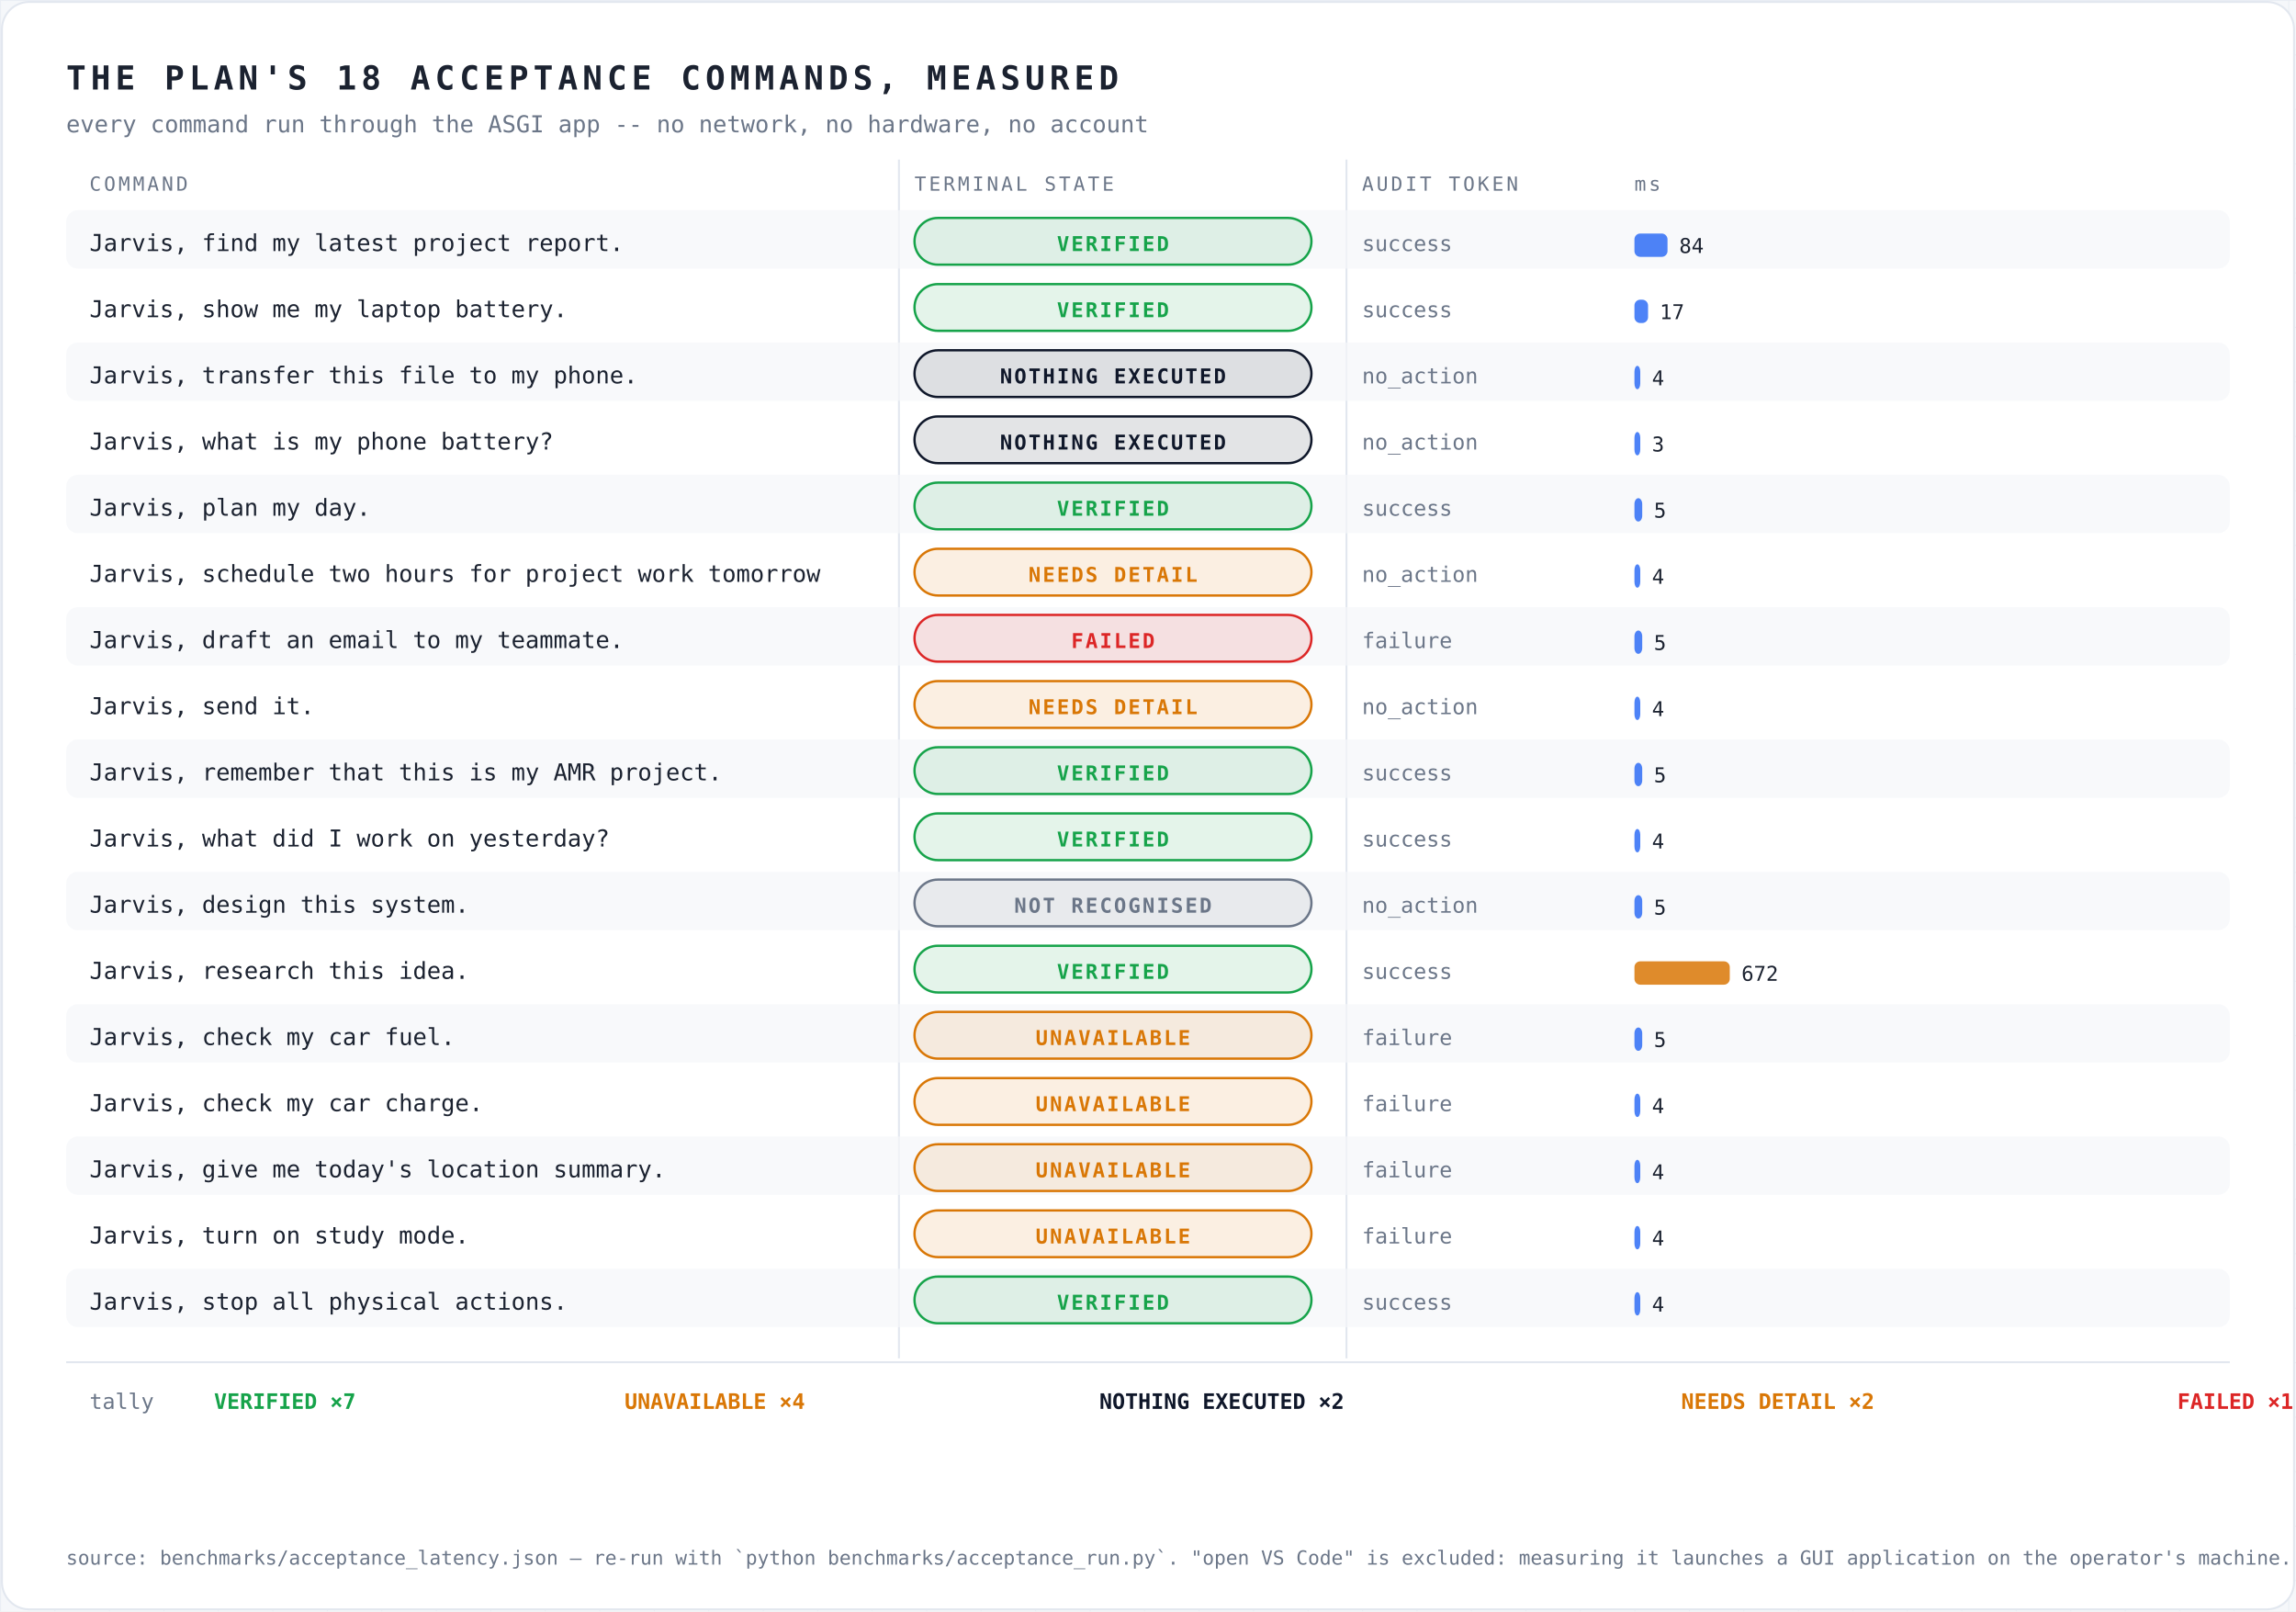
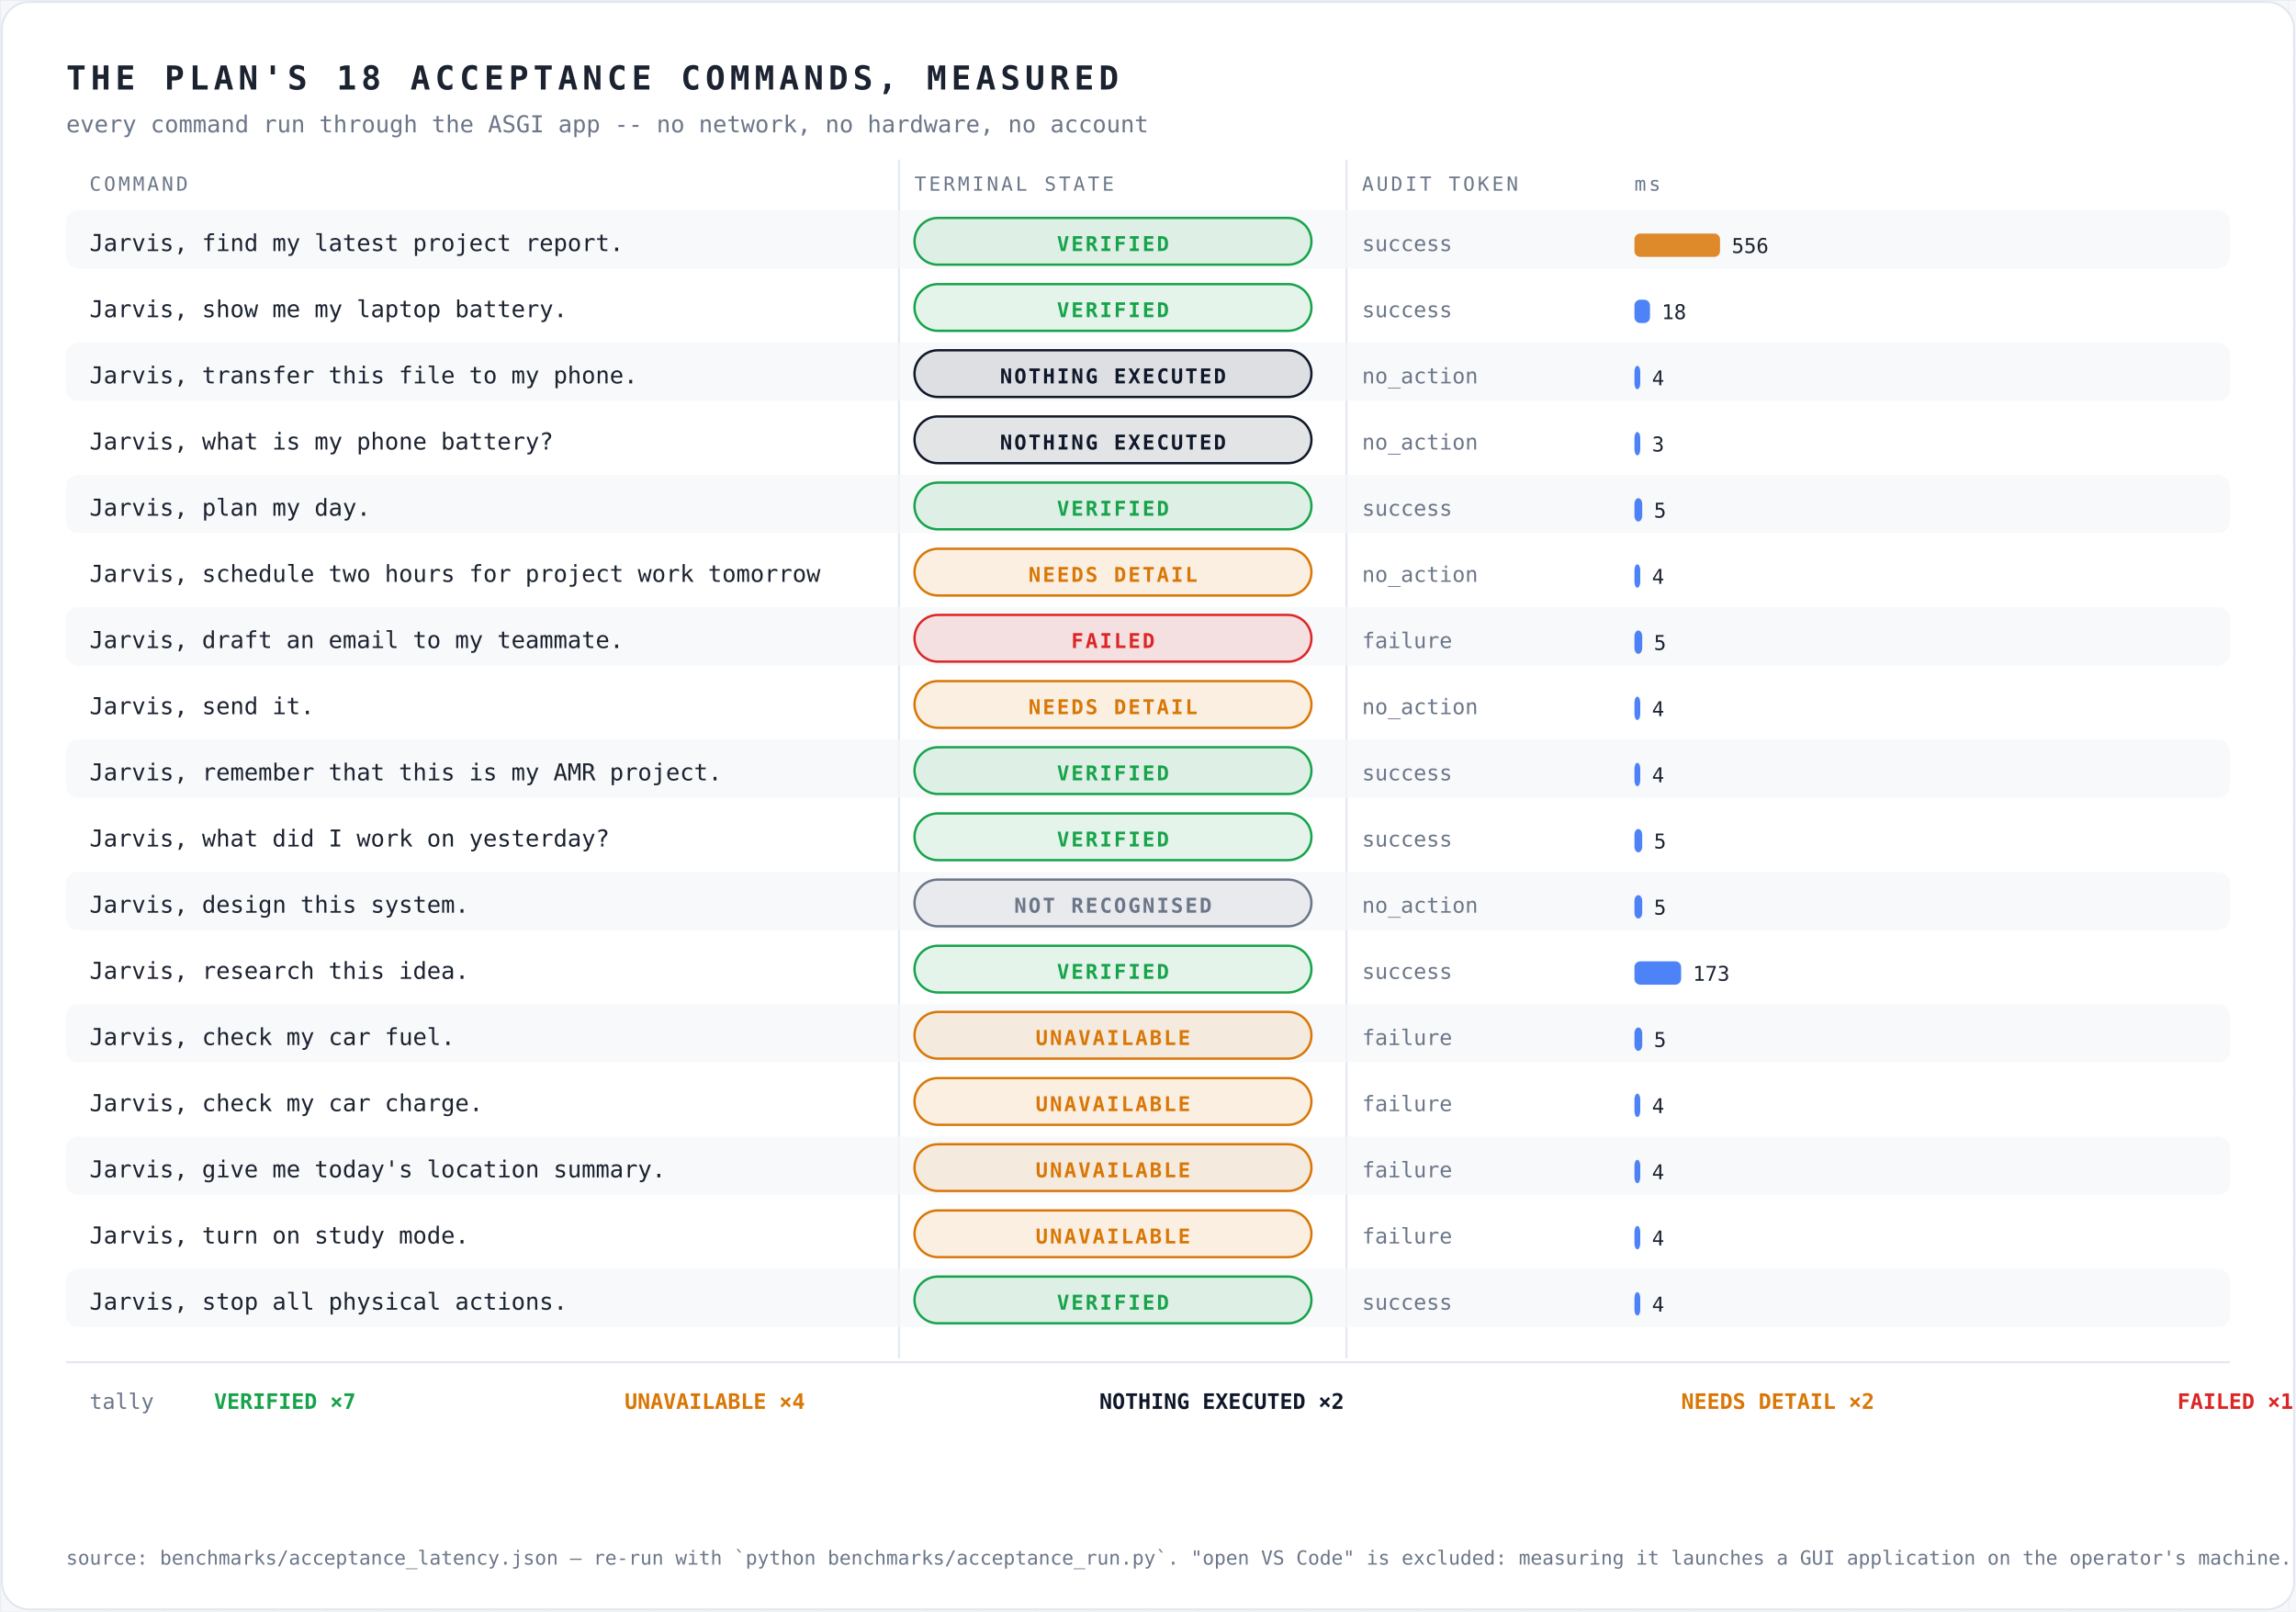
<svg xmlns="http://www.w3.org/2000/svg" width="1180" height="828" viewBox="0 0 1180 828" role="img" aria-label="THE PLAN'S 18 ACCEPTANCE COMMANDS, MEASURED: every command run through the ASGI app -- no network, no hardware, no account">
  <defs>
    <pattern id="grid" width="28" height="28" patternUnits="userSpaceOnUse">
      <path d="M28 0H0v28" fill="none" stroke="#e2e7ef" stroke-width="1" />
    </pattern>
  </defs>
  <rect width="100%" height="100%" fill="#f5f7fa" />
  <rect width="100%" height="100%" fill="url(#grid)" opacity=".55" />
  <rect x="1" y="1" width="1178" height="826" rx="14" fill="#ffffff" stroke="#e2e7ef" />
  <text x="34" y="46" font-family="ui-monospace, 'SF Mono', Menlo, Consolas, monospace" font-size="17" font-weight="700" letter-spacing="2.4" fill="#1b2230">THE PLAN'S 18 ACCEPTANCE COMMANDS, MEASURED</text>
  <text x="34" y="68" font-family="ui-monospace, 'SF Mono', Menlo, Consolas, monospace" font-size="12" fill="#6b7688">every command run through the ASGI app -- no network, no hardware, no account</text>
  <text x="46" y="98" font-family="ui-monospace, 'SF Mono', Menlo, Consolas, monospace" font-size="10" letter-spacing="1.4" fill="#6b7688">COMMAND</text>
  <text x="470" y="98" font-family="ui-monospace, 'SF Mono', Menlo, Consolas, monospace" font-size="10" letter-spacing="1.4" fill="#6b7688">TERMINAL STATE</text>
  <text x="700" y="98" font-family="ui-monospace, 'SF Mono', Menlo, Consolas, monospace" font-size="10" letter-spacing="1.4" fill="#6b7688">AUDIT TOKEN</text>
  <text x="840" y="98" font-family="ui-monospace, 'SF Mono', Menlo, Consolas, monospace" font-size="10" letter-spacing="1.4" fill="#6b7688">ms</text>
  <line x1="462" y1="82" x2="462" y2="698" stroke="#e2e7ef" />
  <line x1="692" y1="82" x2="692" y2="698" stroke="#e2e7ef" />
  <rect x="34" y="108" width="1112" height="30" rx="6" fill="#f5f7fa" opacity=".7" />
  <text x="46" y="129" font-family="ui-monospace, 'SF Mono', Menlo, Consolas, monospace" font-size="12" fill="#1b2230">Jarvis, find my latest project report.</text>
  <rect x="470" y="112" width="204" height="24" rx="12" fill="#16a34a" opacity=".12" />
  <rect x="470" y="112" width="204" height="24" rx="12" fill="none" stroke="#16a34a" stroke-width="1.2" />
  <text x="572.0" y="129" text-anchor="middle" font-family="ui-monospace, 'SF Mono', Menlo, Consolas, monospace" font-size="10.5" font-weight="700" letter-spacing="1" fill="#16a34a">VERIFIED</text>
  <text x="700" y="129" font-family="ui-monospace, 'SF Mono', Menlo, Consolas, monospace" font-size="11" fill="#6b7688">success</text>
-   <rect x="840" y="120" width="17" height="12" rx="3" fill="#2f6df6" opacity=".85" />
-   <text x="863" y="130" font-family="ui-monospace, 'SF Mono', Menlo, Consolas, monospace" font-size="10.5" fill="#1b2230">84</text>
+   <rect x="840" y="120" width="44" height="12" rx="3" fill="#d97706" opacity=".85" />
+   <text x="890" y="130" font-family="ui-monospace, 'SF Mono', Menlo, Consolas, monospace" font-size="10.5" fill="#1b2230">556</text>
  <text x="46" y="163" font-family="ui-monospace, 'SF Mono', Menlo, Consolas, monospace" font-size="12" fill="#1b2230">Jarvis, show me my laptop battery.</text>
  <rect x="470" y="146" width="204" height="24" rx="12" fill="#16a34a" opacity=".12" />
  <rect x="470" y="146" width="204" height="24" rx="12" fill="none" stroke="#16a34a" stroke-width="1.2" />
  <text x="572.0" y="163" text-anchor="middle" font-family="ui-monospace, 'SF Mono', Menlo, Consolas, monospace" font-size="10.5" font-weight="700" letter-spacing="1" fill="#16a34a">VERIFIED</text>
  <text x="700" y="163" font-family="ui-monospace, 'SF Mono', Menlo, Consolas, monospace" font-size="11" fill="#6b7688">success</text>
-   <rect x="840" y="154" width="7" height="12" rx="3" fill="#2f6df6" opacity=".85" />
-   <text x="853" y="164" font-family="ui-monospace, 'SF Mono', Menlo, Consolas, monospace" font-size="10.5" fill="#1b2230">17</text>
+   <rect x="840" y="154" width="8" height="12" rx="3" fill="#2f6df6" opacity=".85" />
+   <text x="854" y="164" font-family="ui-monospace, 'SF Mono', Menlo, Consolas, monospace" font-size="10.5" fill="#1b2230">18</text>
  <rect x="34" y="176" width="1112" height="30" rx="6" fill="#f5f7fa" opacity=".7" />
  <text x="46" y="197" font-family="ui-monospace, 'SF Mono', Menlo, Consolas, monospace" font-size="12" fill="#1b2230">Jarvis, transfer this file to my phone.</text>
  <rect x="470" y="180" width="204" height="24" rx="12" fill="#0f172a" opacity=".12" />
  <rect x="470" y="180" width="204" height="24" rx="12" fill="none" stroke="#0f172a" stroke-width="1.2" />
  <text x="572.0" y="197" text-anchor="middle" font-family="ui-monospace, 'SF Mono', Menlo, Consolas, monospace" font-size="10.5" font-weight="700" letter-spacing="1" fill="#0f172a">NOTHING EXECUTED</text>
  <text x="700" y="197" font-family="ui-monospace, 'SF Mono', Menlo, Consolas, monospace" font-size="11" fill="#6b7688">no_action</text>
  <rect x="840" y="188" width="3" height="12" rx="3" fill="#2f6df6" opacity=".85" />
  <text x="849" y="198" font-family="ui-monospace, 'SF Mono', Menlo, Consolas, monospace" font-size="10.5" fill="#1b2230">4</text>
  <text x="46" y="231" font-family="ui-monospace, 'SF Mono', Menlo, Consolas, monospace" font-size="12" fill="#1b2230">Jarvis, what is my phone battery?</text>
  <rect x="470" y="214" width="204" height="24" rx="12" fill="#0f172a" opacity=".12" />
  <rect x="470" y="214" width="204" height="24" rx="12" fill="none" stroke="#0f172a" stroke-width="1.2" />
  <text x="572.0" y="231" text-anchor="middle" font-family="ui-monospace, 'SF Mono', Menlo, Consolas, monospace" font-size="10.5" font-weight="700" letter-spacing="1" fill="#0f172a">NOTHING EXECUTED</text>
  <text x="700" y="231" font-family="ui-monospace, 'SF Mono', Menlo, Consolas, monospace" font-size="11" fill="#6b7688">no_action</text>
  <rect x="840" y="222" width="3" height="12" rx="3" fill="#2f6df6" opacity=".85" />
  <text x="849" y="232" font-family="ui-monospace, 'SF Mono', Menlo, Consolas, monospace" font-size="10.5" fill="#1b2230">3</text>
  <rect x="34" y="244" width="1112" height="30" rx="6" fill="#f5f7fa" opacity=".7" />
  <text x="46" y="265" font-family="ui-monospace, 'SF Mono', Menlo, Consolas, monospace" font-size="12" fill="#1b2230">Jarvis, plan my day.</text>
  <rect x="470" y="248" width="204" height="24" rx="12" fill="#16a34a" opacity=".12" />
  <rect x="470" y="248" width="204" height="24" rx="12" fill="none" stroke="#16a34a" stroke-width="1.2" />
  <text x="572.0" y="265" text-anchor="middle" font-family="ui-monospace, 'SF Mono', Menlo, Consolas, monospace" font-size="10.5" font-weight="700" letter-spacing="1" fill="#16a34a">VERIFIED</text>
  <text x="700" y="265" font-family="ui-monospace, 'SF Mono', Menlo, Consolas, monospace" font-size="11" fill="#6b7688">success</text>
  <rect x="840" y="256" width="4" height="12" rx="3" fill="#2f6df6" opacity=".85" />
  <text x="850" y="266" font-family="ui-monospace, 'SF Mono', Menlo, Consolas, monospace" font-size="10.5" fill="#1b2230">5</text>
  <text x="46" y="299" font-family="ui-monospace, 'SF Mono', Menlo, Consolas, monospace" font-size="12" fill="#1b2230">Jarvis, schedule two hours for project work tomorrow</text>
  <rect x="470" y="282" width="204" height="24" rx="12" fill="#d97706" opacity=".12" />
  <rect x="470" y="282" width="204" height="24" rx="12" fill="none" stroke="#d97706" stroke-width="1.2" />
  <text x="572.0" y="299" text-anchor="middle" font-family="ui-monospace, 'SF Mono', Menlo, Consolas, monospace" font-size="10.5" font-weight="700" letter-spacing="1" fill="#d97706">NEEDS DETAIL</text>
  <text x="700" y="299" font-family="ui-monospace, 'SF Mono', Menlo, Consolas, monospace" font-size="11" fill="#6b7688">no_action</text>
  <rect x="840" y="290" width="3" height="12" rx="3" fill="#2f6df6" opacity=".85" />
  <text x="849" y="300" font-family="ui-monospace, 'SF Mono', Menlo, Consolas, monospace" font-size="10.5" fill="#1b2230">4</text>
  <rect x="34" y="312" width="1112" height="30" rx="6" fill="#f5f7fa" opacity=".7" />
  <text x="46" y="333" font-family="ui-monospace, 'SF Mono', Menlo, Consolas, monospace" font-size="12" fill="#1b2230">Jarvis, draft an email to my teammate.</text>
  <rect x="470" y="316" width="204" height="24" rx="12" fill="#dc2626" opacity=".12" />
  <rect x="470" y="316" width="204" height="24" rx="12" fill="none" stroke="#dc2626" stroke-width="1.2" />
  <text x="572.0" y="333" text-anchor="middle" font-family="ui-monospace, 'SF Mono', Menlo, Consolas, monospace" font-size="10.5" font-weight="700" letter-spacing="1" fill="#dc2626">FAILED</text>
  <text x="700" y="333" font-family="ui-monospace, 'SF Mono', Menlo, Consolas, monospace" font-size="11" fill="#6b7688">failure</text>
  <rect x="840" y="324" width="4" height="12" rx="3" fill="#2f6df6" opacity=".85" />
  <text x="850" y="334" font-family="ui-monospace, 'SF Mono', Menlo, Consolas, monospace" font-size="10.5" fill="#1b2230">5</text>
  <text x="46" y="367" font-family="ui-monospace, 'SF Mono', Menlo, Consolas, monospace" font-size="12" fill="#1b2230">Jarvis, send it.</text>
  <rect x="470" y="350" width="204" height="24" rx="12" fill="#d97706" opacity=".12" />
  <rect x="470" y="350" width="204" height="24" rx="12" fill="none" stroke="#d97706" stroke-width="1.2" />
  <text x="572.0" y="367" text-anchor="middle" font-family="ui-monospace, 'SF Mono', Menlo, Consolas, monospace" font-size="10.5" font-weight="700" letter-spacing="1" fill="#d97706">NEEDS DETAIL</text>
  <text x="700" y="367" font-family="ui-monospace, 'SF Mono', Menlo, Consolas, monospace" font-size="11" fill="#6b7688">no_action</text>
  <rect x="840" y="358" width="3" height="12" rx="3" fill="#2f6df6" opacity=".85" />
  <text x="849" y="368" font-family="ui-monospace, 'SF Mono', Menlo, Consolas, monospace" font-size="10.5" fill="#1b2230">4</text>
  <rect x="34" y="380" width="1112" height="30" rx="6" fill="#f5f7fa" opacity=".7" />
  <text x="46" y="401" font-family="ui-monospace, 'SF Mono', Menlo, Consolas, monospace" font-size="12" fill="#1b2230">Jarvis, remember that this is my AMR project.</text>
  <rect x="470" y="384" width="204" height="24" rx="12" fill="#16a34a" opacity=".12" />
  <rect x="470" y="384" width="204" height="24" rx="12" fill="none" stroke="#16a34a" stroke-width="1.2" />
  <text x="572.0" y="401" text-anchor="middle" font-family="ui-monospace, 'SF Mono', Menlo, Consolas, monospace" font-size="10.5" font-weight="700" letter-spacing="1" fill="#16a34a">VERIFIED</text>
  <text x="700" y="401" font-family="ui-monospace, 'SF Mono', Menlo, Consolas, monospace" font-size="11" fill="#6b7688">success</text>
-   <rect x="840" y="392" width="4" height="12" rx="3" fill="#2f6df6" opacity=".85" />
-   <text x="850" y="402" font-family="ui-monospace, 'SF Mono', Menlo, Consolas, monospace" font-size="10.5" fill="#1b2230">5</text>
+   <rect x="840" y="392" width="3" height="12" rx="3" fill="#2f6df6" opacity=".85" />
+   <text x="849" y="402" font-family="ui-monospace, 'SF Mono', Menlo, Consolas, monospace" font-size="10.5" fill="#1b2230">4</text>
  <text x="46" y="435" font-family="ui-monospace, 'SF Mono', Menlo, Consolas, monospace" font-size="12" fill="#1b2230">Jarvis, what did I work on yesterday?</text>
  <rect x="470" y="418" width="204" height="24" rx="12" fill="#16a34a" opacity=".12" />
  <rect x="470" y="418" width="204" height="24" rx="12" fill="none" stroke="#16a34a" stroke-width="1.2" />
  <text x="572.0" y="435" text-anchor="middle" font-family="ui-monospace, 'SF Mono', Menlo, Consolas, monospace" font-size="10.5" font-weight="700" letter-spacing="1" fill="#16a34a">VERIFIED</text>
  <text x="700" y="435" font-family="ui-monospace, 'SF Mono', Menlo, Consolas, monospace" font-size="11" fill="#6b7688">success</text>
-   <rect x="840" y="426" width="3" height="12" rx="3" fill="#2f6df6" opacity=".85" />
-   <text x="849" y="436" font-family="ui-monospace, 'SF Mono', Menlo, Consolas, monospace" font-size="10.5" fill="#1b2230">4</text>
+   <rect x="840" y="426" width="4" height="12" rx="3" fill="#2f6df6" opacity=".85" />
+   <text x="850" y="436" font-family="ui-monospace, 'SF Mono', Menlo, Consolas, monospace" font-size="10.5" fill="#1b2230">5</text>
  <rect x="34" y="448" width="1112" height="30" rx="6" fill="#f5f7fa" opacity=".7" />
  <text x="46" y="469" font-family="ui-monospace, 'SF Mono', Menlo, Consolas, monospace" font-size="12" fill="#1b2230">Jarvis, design this system.</text>
  <rect x="470" y="452" width="204" height="24" rx="12" fill="#6b7688" opacity=".12" />
  <rect x="470" y="452" width="204" height="24" rx="12" fill="none" stroke="#6b7688" stroke-width="1.2" />
  <text x="572.0" y="469" text-anchor="middle" font-family="ui-monospace, 'SF Mono', Menlo, Consolas, monospace" font-size="10.5" font-weight="700" letter-spacing="1" fill="#6b7688">NOT RECOGNISED</text>
  <text x="700" y="469" font-family="ui-monospace, 'SF Mono', Menlo, Consolas, monospace" font-size="11" fill="#6b7688">no_action</text>
  <rect x="840" y="460" width="4" height="12" rx="3" fill="#2f6df6" opacity=".85" />
  <text x="850" y="470" font-family="ui-monospace, 'SF Mono', Menlo, Consolas, monospace" font-size="10.5" fill="#1b2230">5</text>
  <text x="46" y="503" font-family="ui-monospace, 'SF Mono', Menlo, Consolas, monospace" font-size="12" fill="#1b2230">Jarvis, research this idea.</text>
  <rect x="470" y="486" width="204" height="24" rx="12" fill="#16a34a" opacity=".12" />
  <rect x="470" y="486" width="204" height="24" rx="12" fill="none" stroke="#16a34a" stroke-width="1.2" />
  <text x="572.0" y="503" text-anchor="middle" font-family="ui-monospace, 'SF Mono', Menlo, Consolas, monospace" font-size="10.5" font-weight="700" letter-spacing="1" fill="#16a34a">VERIFIED</text>
  <text x="700" y="503" font-family="ui-monospace, 'SF Mono', Menlo, Consolas, monospace" font-size="11" fill="#6b7688">success</text>
-   <rect x="840" y="494" width="49" height="12" rx="3" fill="#d97706" opacity=".85" />
-   <text x="895" y="504" font-family="ui-monospace, 'SF Mono', Menlo, Consolas, monospace" font-size="10.5" fill="#1b2230">672</text>
+   <rect x="840" y="494" width="24" height="12" rx="3" fill="#2f6df6" opacity=".85" />
+   <text x="870" y="504" font-family="ui-monospace, 'SF Mono', Menlo, Consolas, monospace" font-size="10.5" fill="#1b2230">173</text>
  <rect x="34" y="516" width="1112" height="30" rx="6" fill="#f5f7fa" opacity=".7" />
  <text x="46" y="537" font-family="ui-monospace, 'SF Mono', Menlo, Consolas, monospace" font-size="12" fill="#1b2230">Jarvis, check my car fuel.</text>
  <rect x="470" y="520" width="204" height="24" rx="12" fill="#d97706" opacity=".12" />
  <rect x="470" y="520" width="204" height="24" rx="12" fill="none" stroke="#d97706" stroke-width="1.2" />
  <text x="572.0" y="537" text-anchor="middle" font-family="ui-monospace, 'SF Mono', Menlo, Consolas, monospace" font-size="10.5" font-weight="700" letter-spacing="1" fill="#d97706">UNAVAILABLE</text>
  <text x="700" y="537" font-family="ui-monospace, 'SF Mono', Menlo, Consolas, monospace" font-size="11" fill="#6b7688">failure</text>
  <rect x="840" y="528" width="4" height="12" rx="3" fill="#2f6df6" opacity=".85" />
  <text x="850" y="538" font-family="ui-monospace, 'SF Mono', Menlo, Consolas, monospace" font-size="10.5" fill="#1b2230">5</text>
  <text x="46" y="571" font-family="ui-monospace, 'SF Mono', Menlo, Consolas, monospace" font-size="12" fill="#1b2230">Jarvis, check my car charge.</text>
  <rect x="470" y="554" width="204" height="24" rx="12" fill="#d97706" opacity=".12" />
  <rect x="470" y="554" width="204" height="24" rx="12" fill="none" stroke="#d97706" stroke-width="1.2" />
  <text x="572.0" y="571" text-anchor="middle" font-family="ui-monospace, 'SF Mono', Menlo, Consolas, monospace" font-size="10.5" font-weight="700" letter-spacing="1" fill="#d97706">UNAVAILABLE</text>
  <text x="700" y="571" font-family="ui-monospace, 'SF Mono', Menlo, Consolas, monospace" font-size="11" fill="#6b7688">failure</text>
  <rect x="840" y="562" width="3" height="12" rx="3" fill="#2f6df6" opacity=".85" />
  <text x="849" y="572" font-family="ui-monospace, 'SF Mono', Menlo, Consolas, monospace" font-size="10.5" fill="#1b2230">4</text>
  <rect x="34" y="584" width="1112" height="30" rx="6" fill="#f5f7fa" opacity=".7" />
  <text x="46" y="605" font-family="ui-monospace, 'SF Mono', Menlo, Consolas, monospace" font-size="12" fill="#1b2230">Jarvis, give me today's location summary.</text>
  <rect x="470" y="588" width="204" height="24" rx="12" fill="#d97706" opacity=".12" />
  <rect x="470" y="588" width="204" height="24" rx="12" fill="none" stroke="#d97706" stroke-width="1.2" />
  <text x="572.0" y="605" text-anchor="middle" font-family="ui-monospace, 'SF Mono', Menlo, Consolas, monospace" font-size="10.5" font-weight="700" letter-spacing="1" fill="#d97706">UNAVAILABLE</text>
  <text x="700" y="605" font-family="ui-monospace, 'SF Mono', Menlo, Consolas, monospace" font-size="11" fill="#6b7688">failure</text>
  <rect x="840" y="596" width="3" height="12" rx="3" fill="#2f6df6" opacity=".85" />
  <text x="849" y="606" font-family="ui-monospace, 'SF Mono', Menlo, Consolas, monospace" font-size="10.5" fill="#1b2230">4</text>
  <text x="46" y="639" font-family="ui-monospace, 'SF Mono', Menlo, Consolas, monospace" font-size="12" fill="#1b2230">Jarvis, turn on study mode.</text>
  <rect x="470" y="622" width="204" height="24" rx="12" fill="#d97706" opacity=".12" />
  <rect x="470" y="622" width="204" height="24" rx="12" fill="none" stroke="#d97706" stroke-width="1.2" />
  <text x="572.0" y="639" text-anchor="middle" font-family="ui-monospace, 'SF Mono', Menlo, Consolas, monospace" font-size="10.5" font-weight="700" letter-spacing="1" fill="#d97706">UNAVAILABLE</text>
  <text x="700" y="639" font-family="ui-monospace, 'SF Mono', Menlo, Consolas, monospace" font-size="11" fill="#6b7688">failure</text>
  <rect x="840" y="630" width="3" height="12" rx="3" fill="#2f6df6" opacity=".85" />
  <text x="849" y="640" font-family="ui-monospace, 'SF Mono', Menlo, Consolas, monospace" font-size="10.5" fill="#1b2230">4</text>
  <rect x="34" y="652" width="1112" height="30" rx="6" fill="#f5f7fa" opacity=".7" />
  <text x="46" y="673" font-family="ui-monospace, 'SF Mono', Menlo, Consolas, monospace" font-size="12" fill="#1b2230">Jarvis, stop all physical actions.</text>
  <rect x="470" y="656" width="204" height="24" rx="12" fill="#16a34a" opacity=".12" />
  <rect x="470" y="656" width="204" height="24" rx="12" fill="none" stroke="#16a34a" stroke-width="1.2" />
  <text x="572.0" y="673" text-anchor="middle" font-family="ui-monospace, 'SF Mono', Menlo, Consolas, monospace" font-size="10.5" font-weight="700" letter-spacing="1" fill="#16a34a">VERIFIED</text>
  <text x="700" y="673" font-family="ui-monospace, 'SF Mono', Menlo, Consolas, monospace" font-size="11" fill="#6b7688">success</text>
  <rect x="840" y="664" width="3" height="12" rx="3" fill="#2f6df6" opacity=".85" />
  <text x="849" y="674" font-family="ui-monospace, 'SF Mono', Menlo, Consolas, monospace" font-size="10.5" fill="#1b2230">4</text>
  <line x1="34" y1="700" x2="1146" y2="700" stroke="#e2e7ef" />
  <text x="46" y="724" font-family="ui-monospace, 'SF Mono', Menlo, Consolas, monospace" font-size="11" fill="#6b7688">tally</text>
  <text x="110" y="724" font-family="ui-monospace, 'SF Mono', Menlo, Consolas, monospace" font-size="11" font-weight="700" fill="#16a34a">VERIFIED ×7</text>
  <text x="321" y="724" font-family="ui-monospace, 'SF Mono', Menlo, Consolas, monospace" font-size="11" font-weight="700" fill="#d97706">UNAVAILABLE ×4</text>
  <text x="565" y="724" font-family="ui-monospace, 'SF Mono', Menlo, Consolas, monospace" font-size="11" font-weight="700" fill="#0f172a">NOTHING EXECUTED ×2</text>
  <text x="864" y="724" font-family="ui-monospace, 'SF Mono', Menlo, Consolas, monospace" font-size="11" font-weight="700" fill="#d97706">NEEDS DETAIL ×2</text>
  <text x="1119" y="724" font-family="ui-monospace, 'SF Mono', Menlo, Consolas, monospace" font-size="11" font-weight="700" fill="#dc2626">FAILED ×1</text>
  <text x="1308" y="724" font-family="ui-monospace, 'SF Mono', Menlo, Consolas, monospace" font-size="11" font-weight="700" fill="#6b7688">NOT RECOGNISED ×1</text>
  <text x="34" y="804" font-family="ui-monospace, 'SF Mono', Menlo, Consolas, monospace" font-size="10" fill="#6b7688">source: benchmarks/acceptance_latency.json — re-run with `python benchmarks/acceptance_run.py`. "open VS Code" is excluded: measuring it launches a GUI application on the operator's machine.</text>
</svg>
